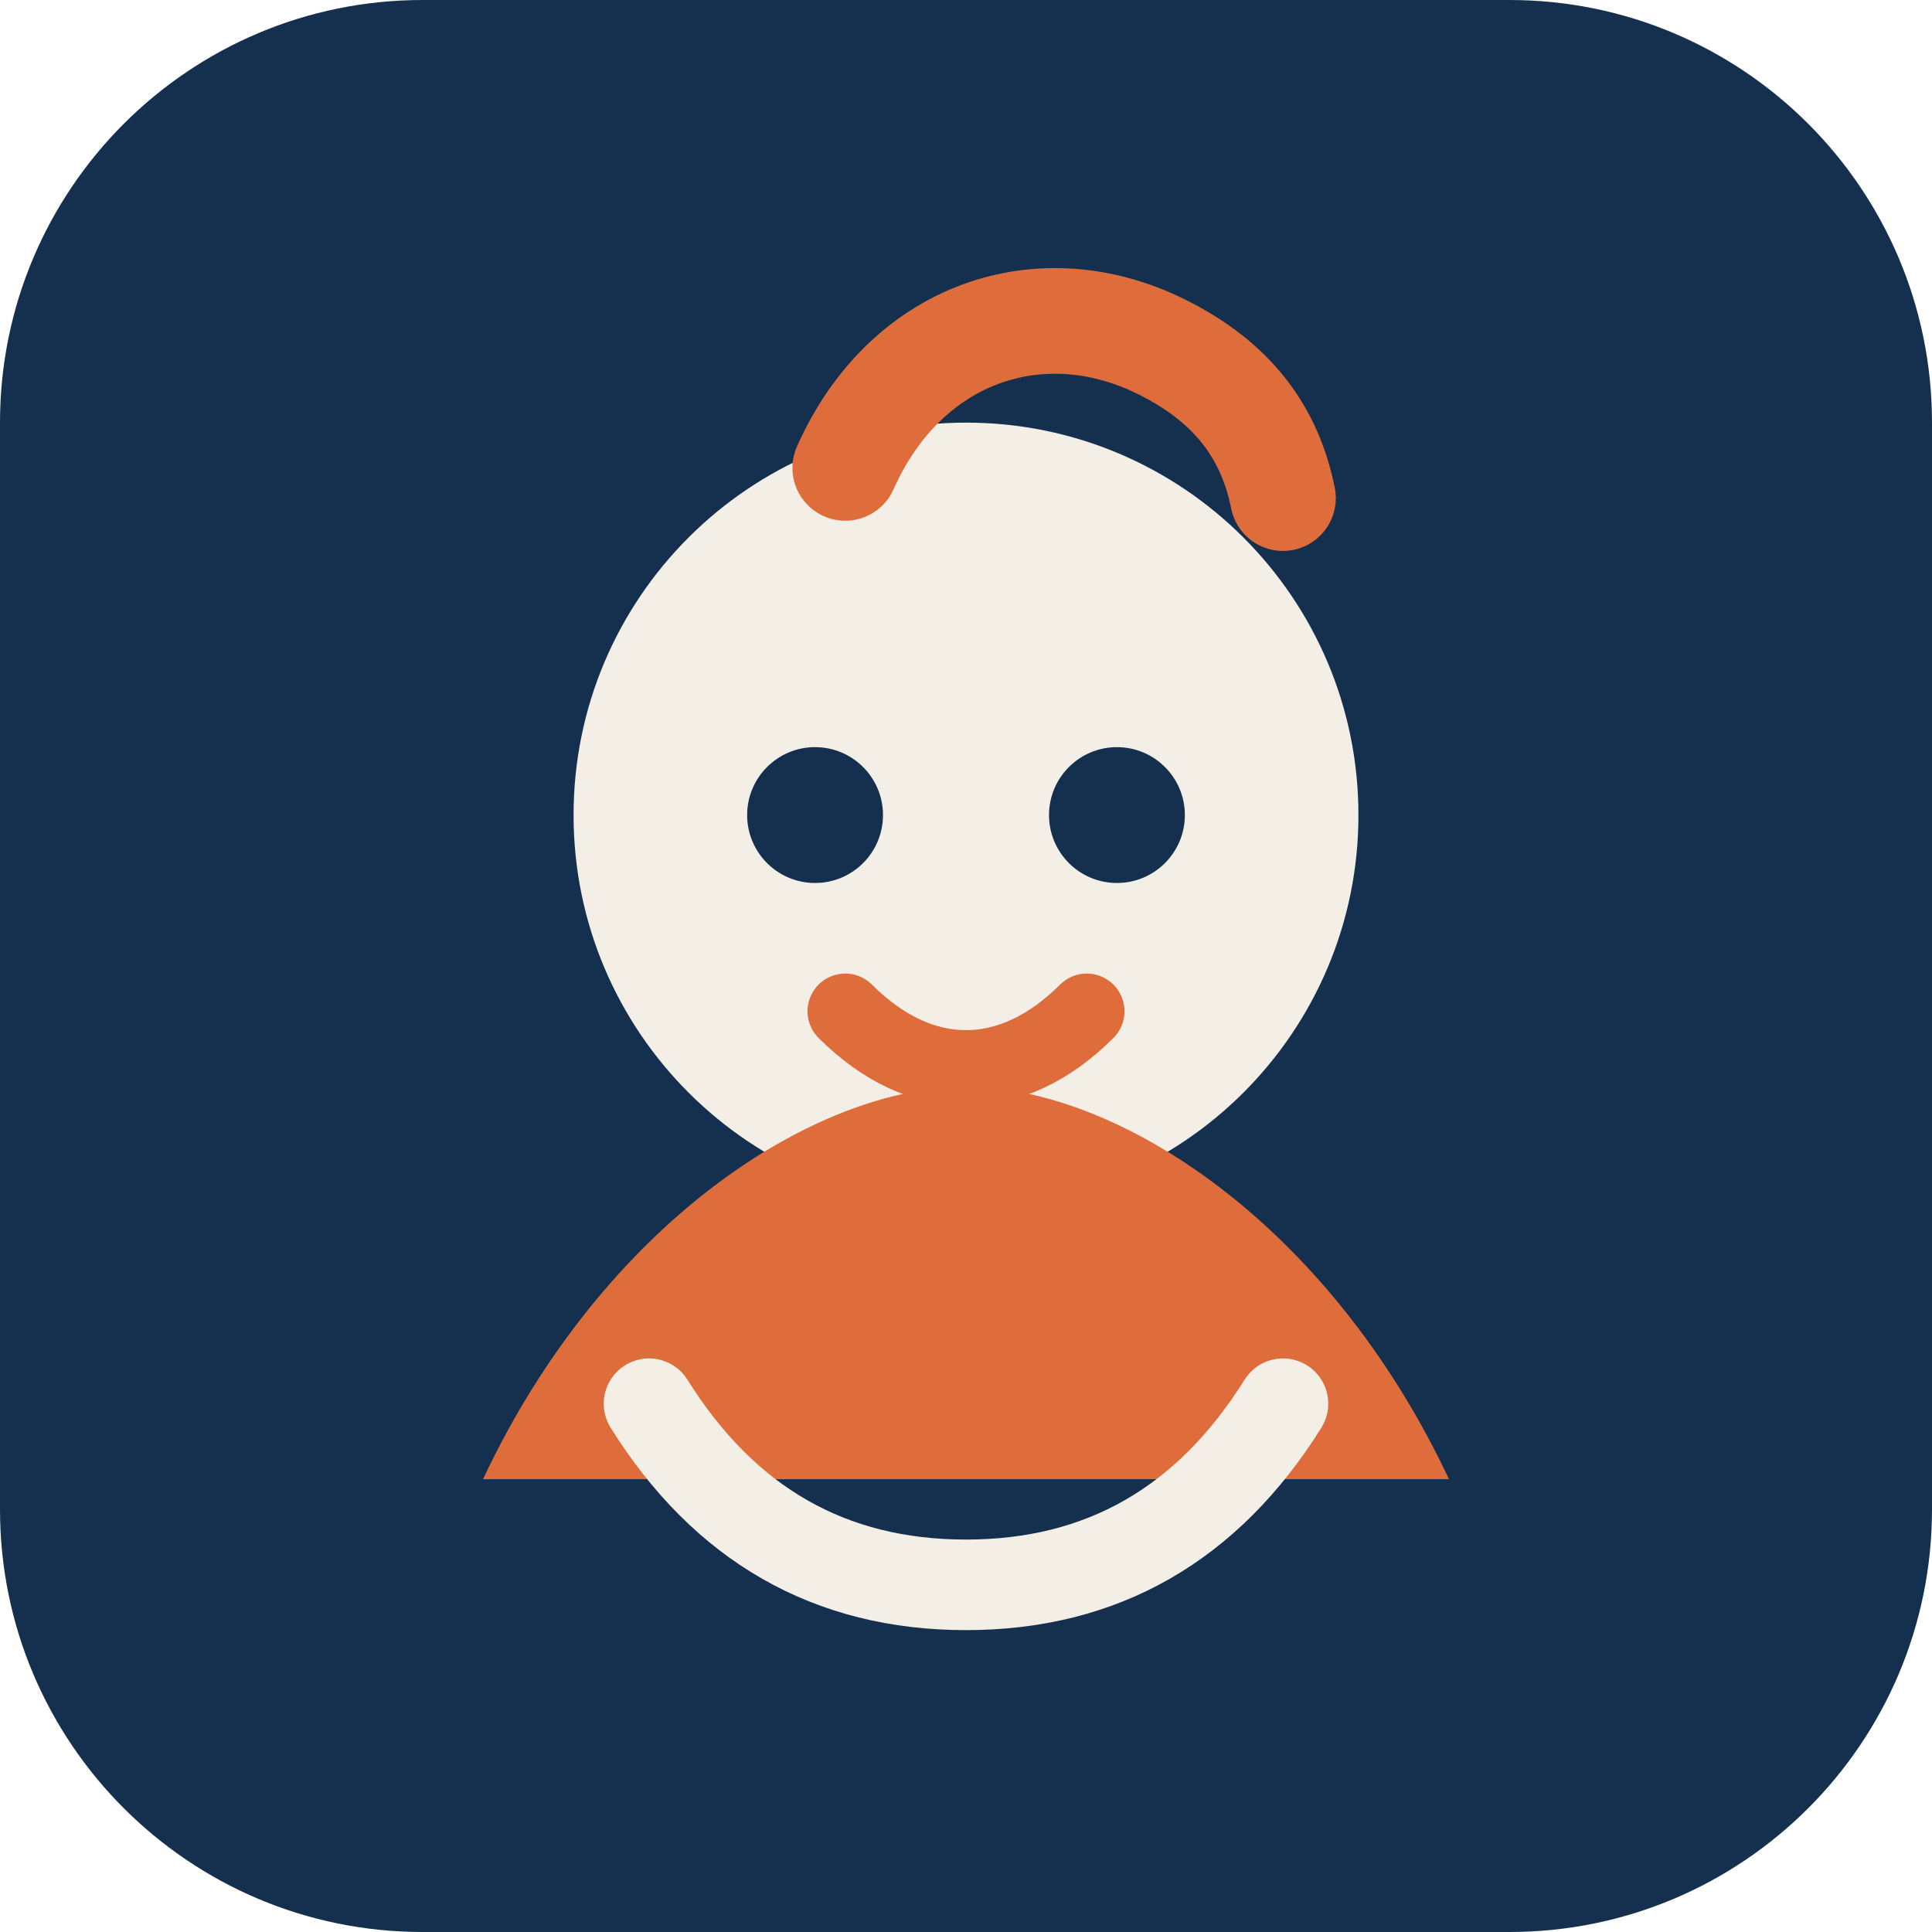
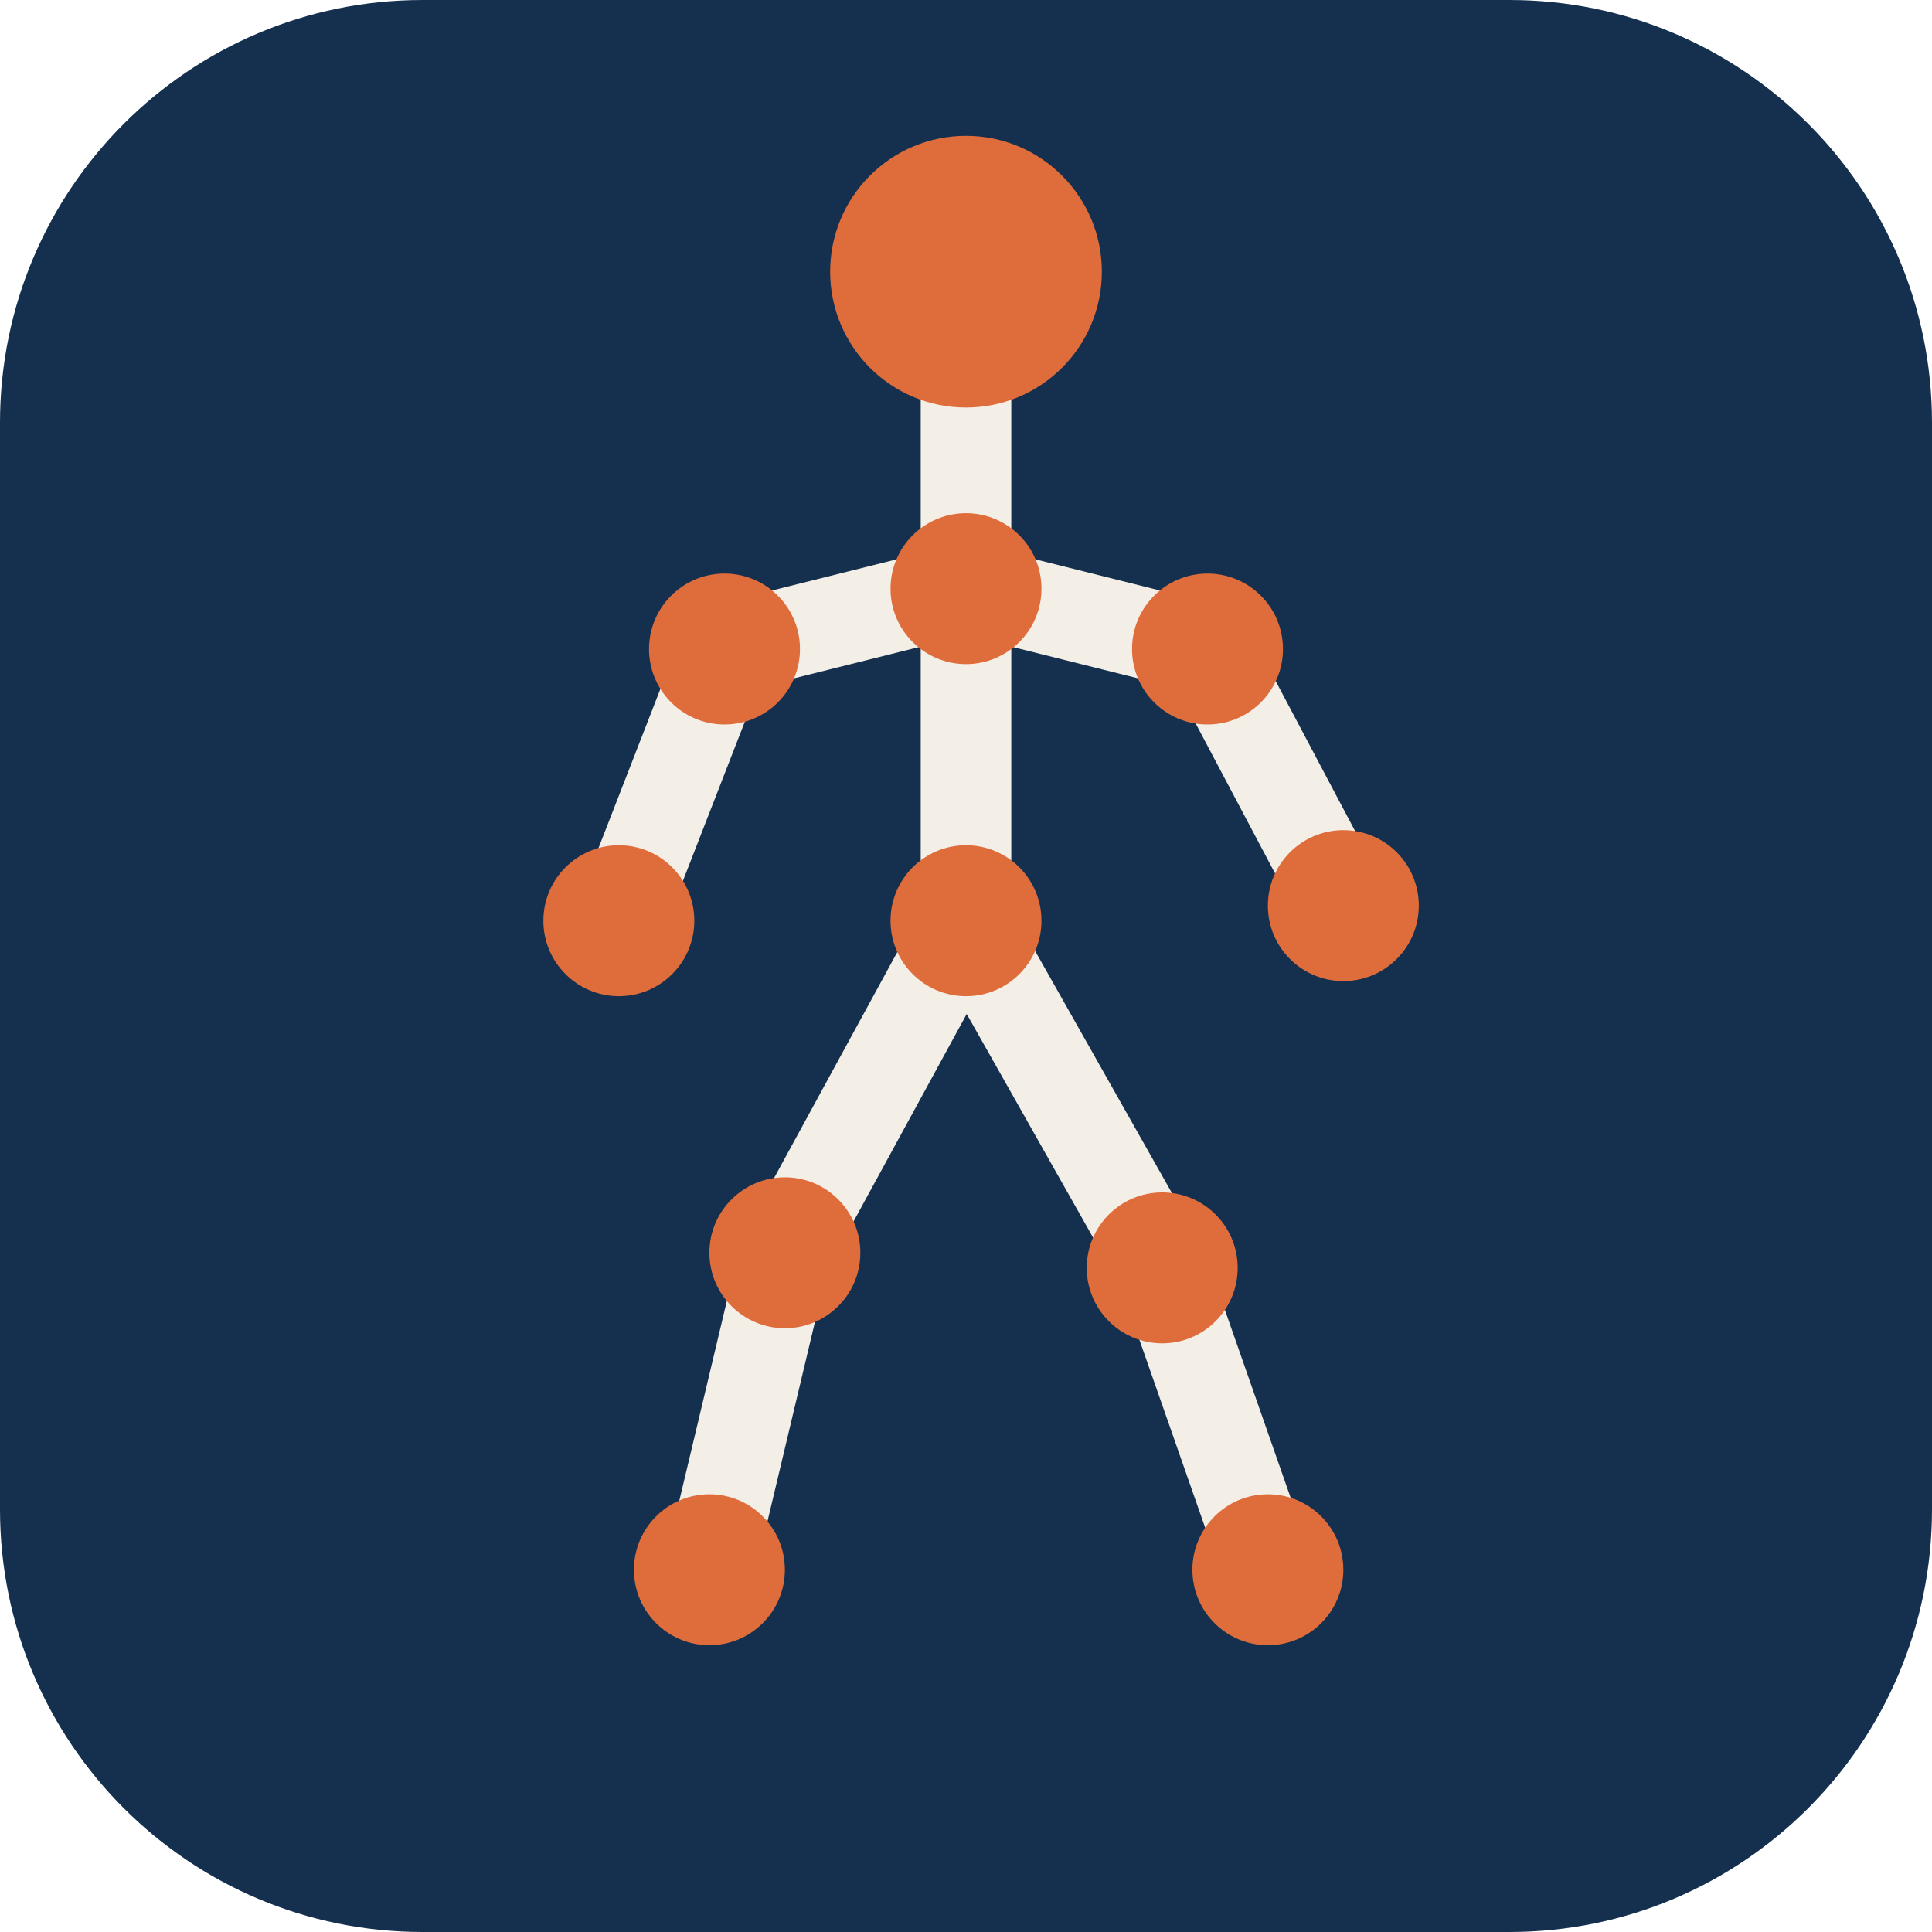
<svg xmlns="http://www.w3.org/2000/svg" viewBox="0 0 128 128">
  <rect width="128" height="128" rx="28" fill="#15304f" />
-   <circle cx="64" cy="54" r="26" fill="#f4efe6" />
-   <path d="M56 31c4-9 13-12 21-8 4 2 7 5 8 10" fill="none" stroke="#df6d3c" stroke-width="7" stroke-linecap="round" />
-   <circle cx="54" cy="54" r="4.5" fill="#15304f" />
-   <circle cx="74" cy="54" r="4.5" fill="#15304f" />
-   <path d="M56 67c5 5 11 5 16 0" fill="none" stroke="#df6d3c" stroke-width="5" stroke-linecap="round" />
-   <path d="M32 98c8-17 22-26 32-26s24 9 32 26" fill="#df6d3c" />
-   <path d="M43 93c5 8 12 12 21 12s16-4 21-12" fill="none" stroke="#f4efe6" stroke-width="6" stroke-linecap="round" />
+   <g fill="none" stroke="#f4efe6" stroke-width="6" stroke-linecap="round" stroke-linejoin="round">
+     <path d="M64 25 L64 39" />
+     <path d="M48 43 L64 39 L80 43" />
+     <path d="M64 39 L64 61" />
+     <path d="M64 61 L52 83" />
+     <path d="M64 61 L77 84" />
+     <path d="M48 43 L41 61" />
+     <path d="M80 43 L89 60" />
+     <path d="M52 83 L47 104" />
+     <path d="M77 84 L84 104" />
+   </g>
+   <g fill="#df6d3c">
+     <circle cx="64" cy="18" r="9" />
+     <circle cx="64" cy="39" r="5" />
+     <circle cx="48" cy="43" r="5" />
+     <circle cx="80" cy="43" r="5" />
+     <circle cx="41" cy="61" r="5" />
+     <circle cx="89" cy="60" r="5" />
+     <circle cx="64" cy="61" r="5" />
+     <circle cx="52" cy="83" r="5" />
+     <circle cx="77" cy="84" r="5" />
+     <circle cx="47" cy="104" r="5" />
+     <circle cx="84" cy="104" r="5" />
+   </g>
</svg>
